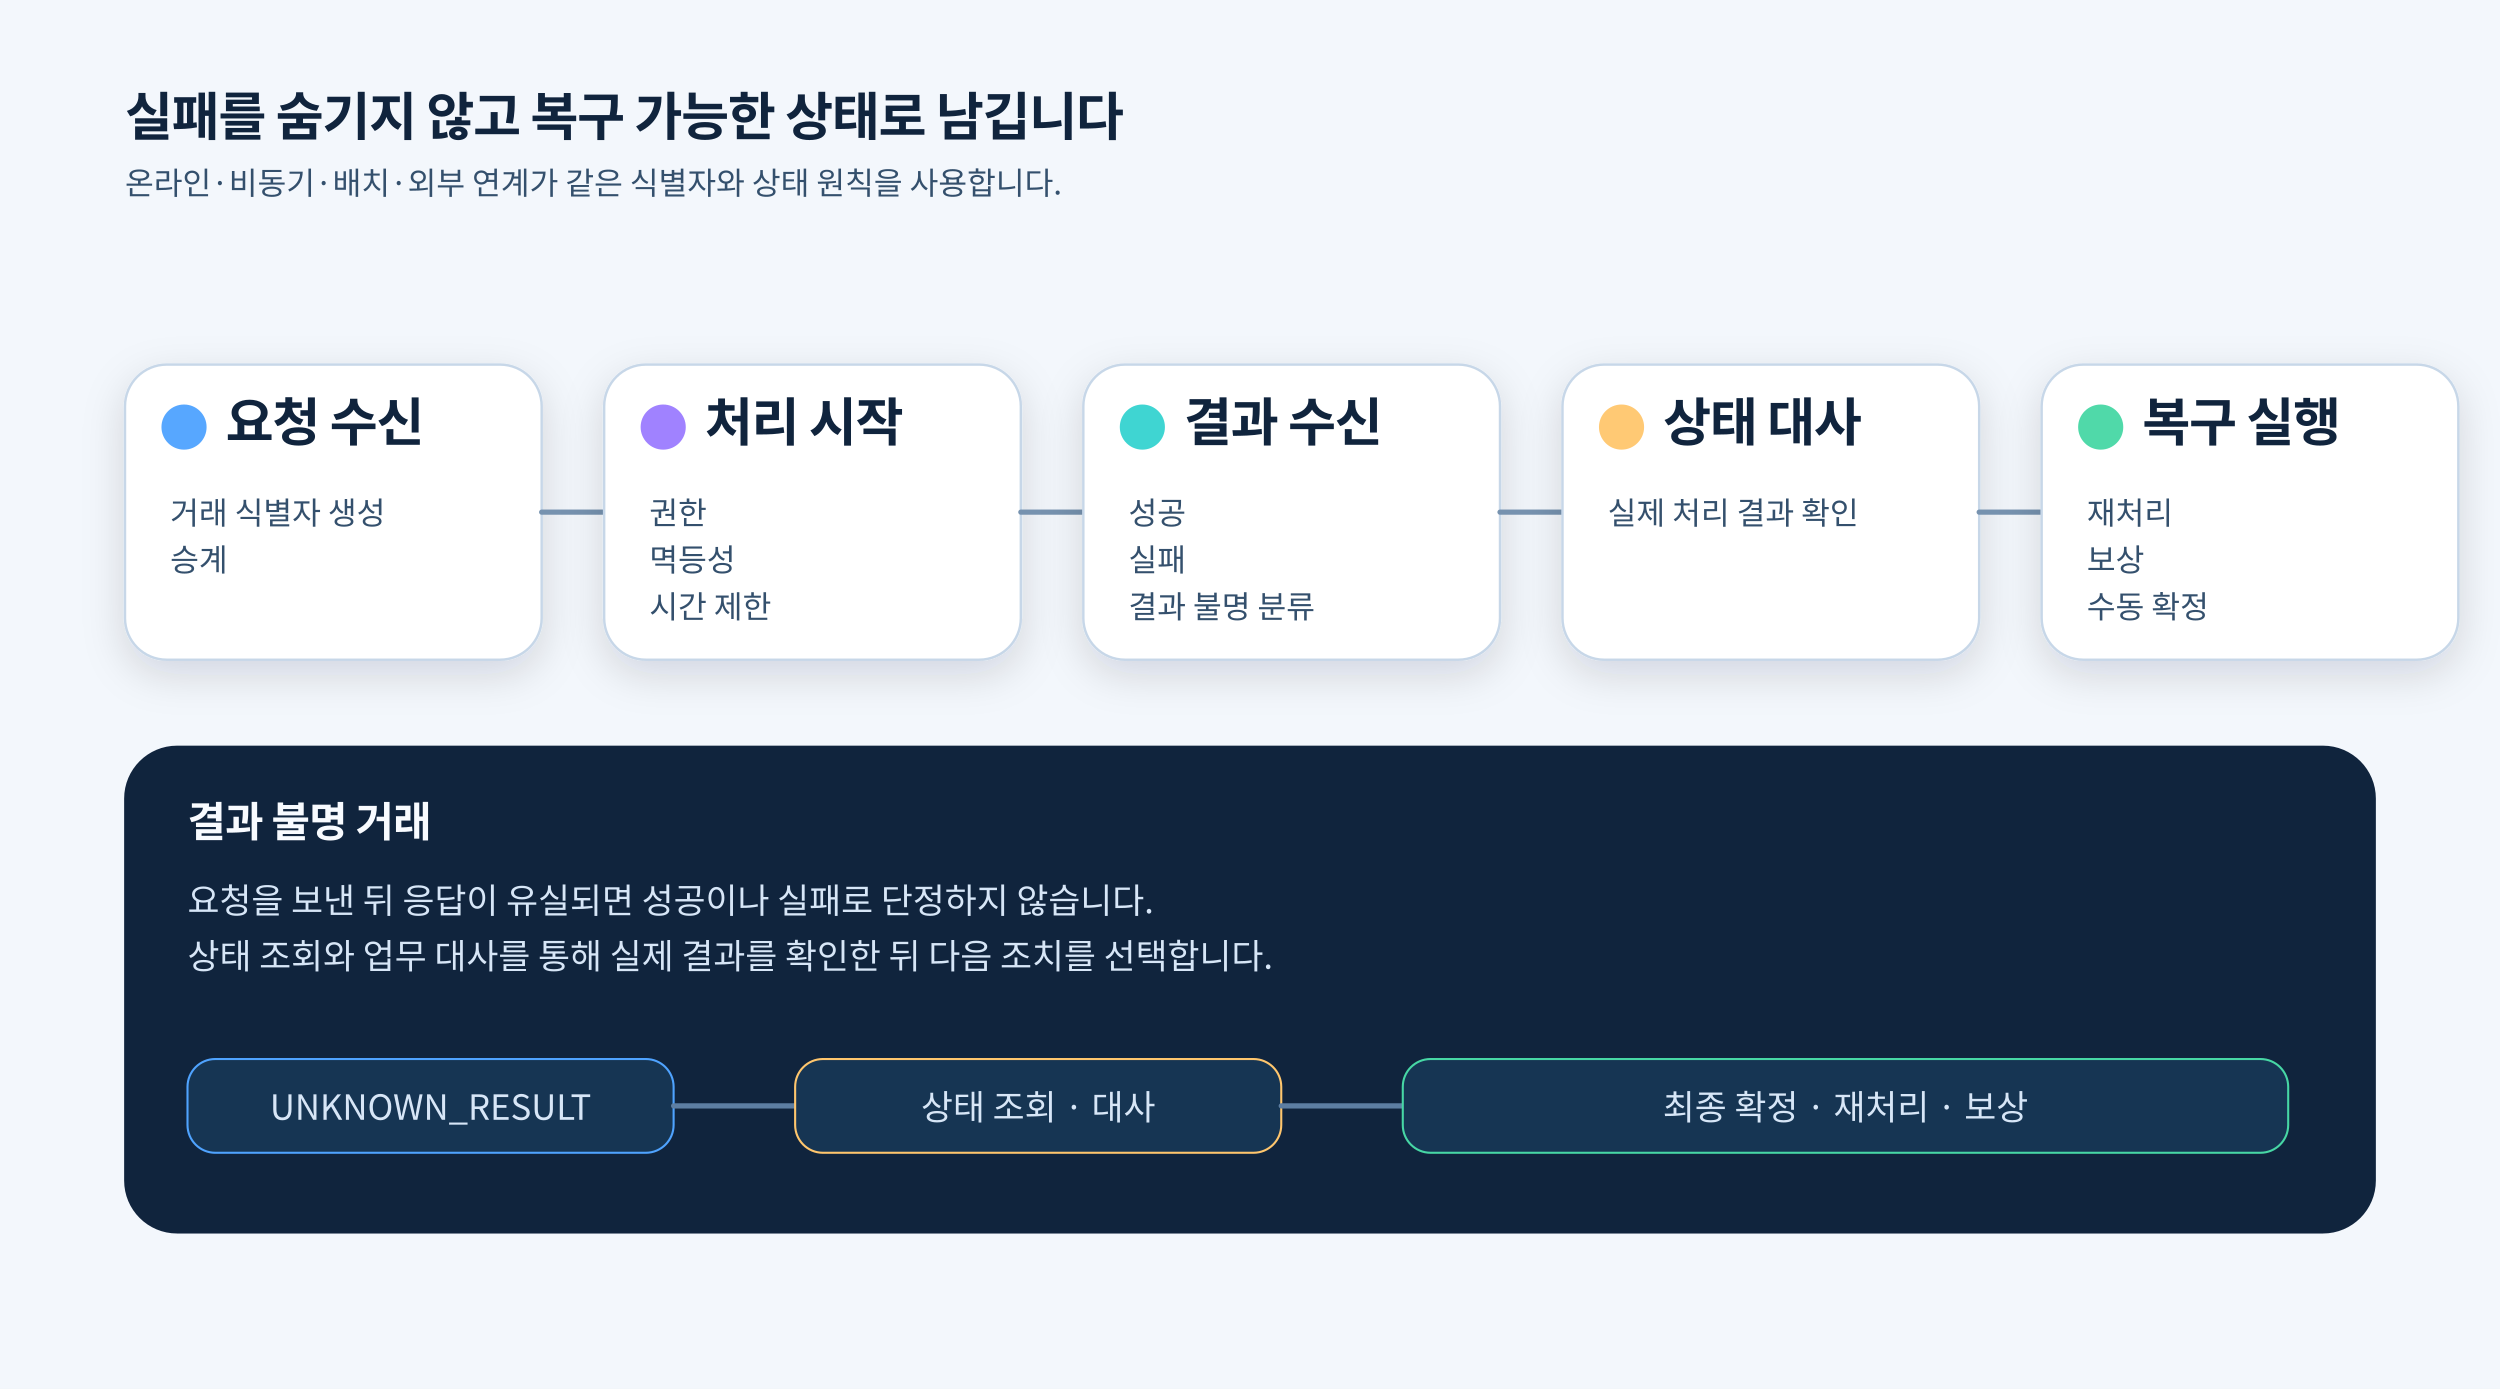
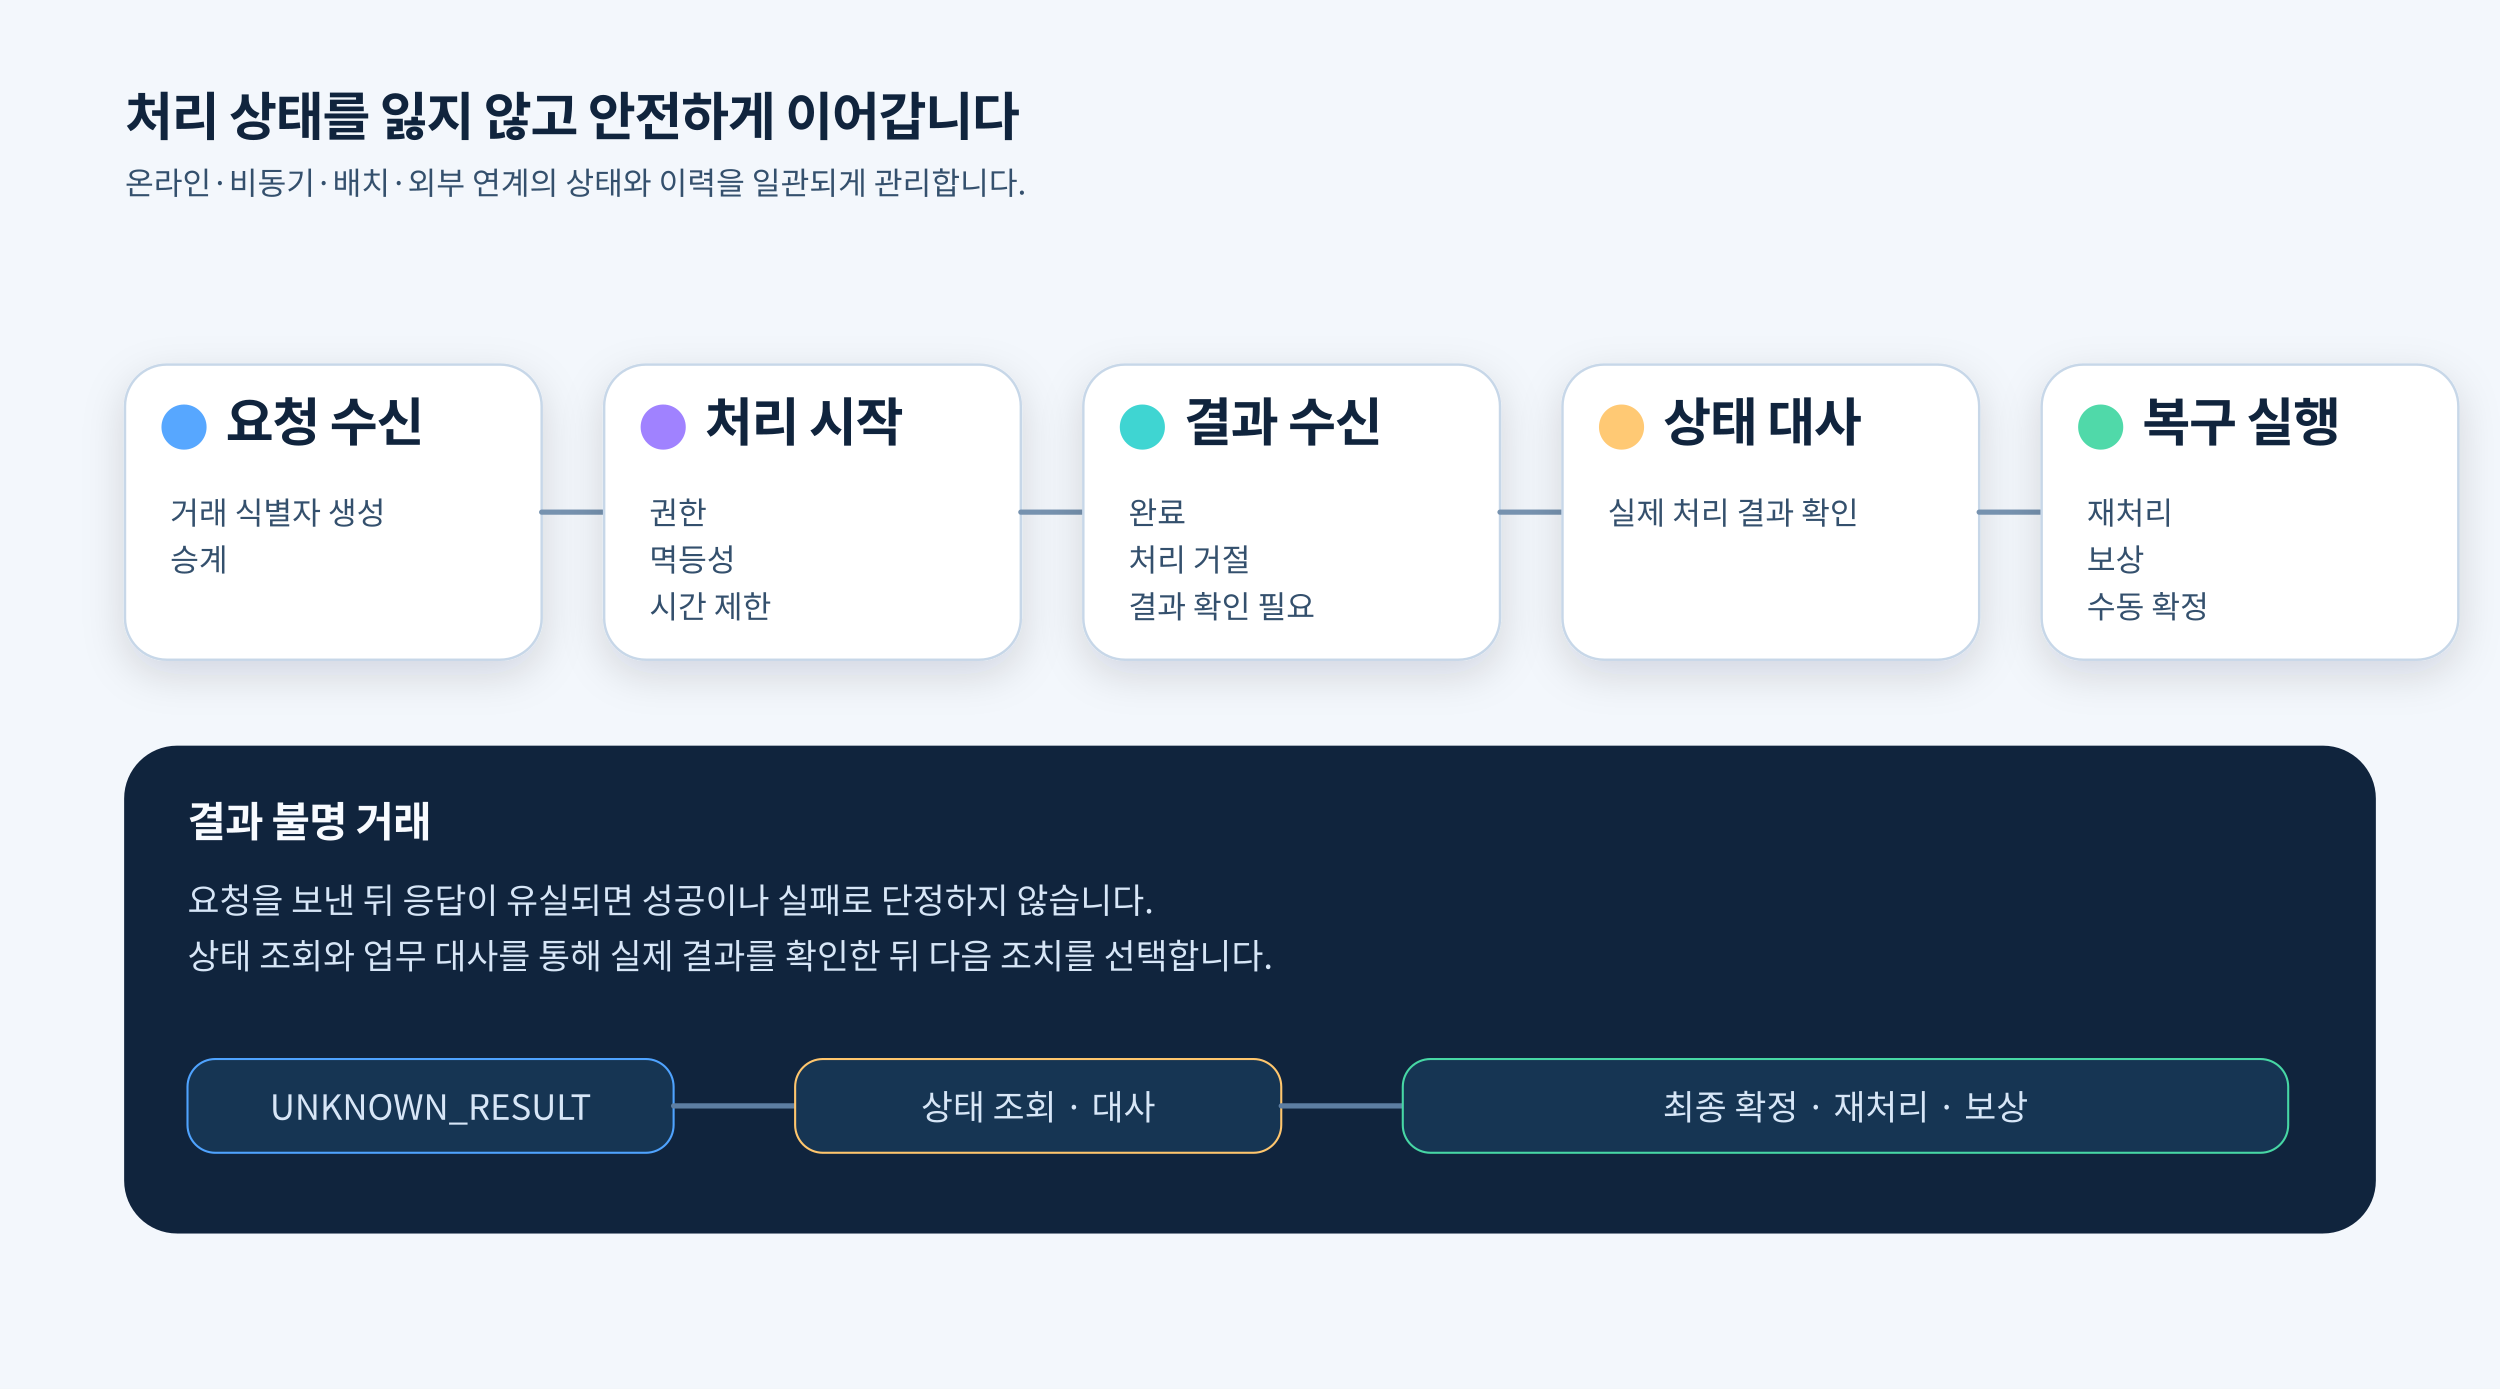
<svg xmlns="http://www.w3.org/2000/svg" width="1440" height="800" viewBox="0 0 1440 800" role="img" aria-labelledby="title desc">
  <defs>
    <linearGradient id="bg" x1="0" y1="0" x2="1" y2="1">
      <stop offset="0" stop-color="#06101D" />
      <stop offset="0.55" stop-color="#0A2038" />
      <stop offset="1" stop-color="#102E4D" />
    </linearGradient>
    <linearGradient id="accent" x1="0" y1="0" x2="1" y2="1">
      <stop offset="0" stop-color="#36D3D0" />
      <stop offset="0.5" stop-color="#4FA3FF" />
      <stop offset="1" stop-color="#9B7CFF" />
    </linearGradient>
    <linearGradient id="warm" x1="0" y1="0" x2="1" y2="1">
      <stop offset="0" stop-color="#FFC66D" />
      <stop offset="1" stop-color="#FF7A8A" />
    </linearGradient>
    <filter id="shadow" x="-30%" y="-30%" width="160%" height="160%">
      <feDropShadow dx="0" dy="18" stdDeviation="24" flood-color="#000" flood-opacity=".25" />
    </filter>
    <filter id="softShadow" x="-30%" y="-30%" width="160%" height="160%">
      <feDropShadow dx="0" dy="8" stdDeviation="12" flood-color="#00152A" flood-opacity=".14" />
    </filter>
  </defs>
  <style>
 text{font-family:'NanumGothic','Noto Sans CJK KR','Malgun Gothic','Apple SD Gothic Neo',sans-serif;}
 .h1{font-size:54px;font-weight:800;letter-spacing:-1.8px;fill:#F8FBFF}
 .h2{font-size:34px;font-weight:800;letter-spacing:-1px;fill:#F8FBFF}
 .h3{font-size:24px;font-weight:800;letter-spacing:-.4px;fill:#F8FBFF}
 .body{font-size:20px;font-weight:500;fill:#D7E6F7}
 .small{font-size:16px;font-weight:500;fill:#8FA9C6}
 .label{font-size:15px;font-weight:800;letter-spacing:1px;fill:#36D3D0}
 .darkh{font-size:30px;font-weight:800;letter-spacing:-.7px;fill:#10243D}
 .darkbody{font-size:18px;font-weight:500;fill:#34506D}
 .darksmall{font-size:15px;font-weight:500;fill:#607A96}
 .mono{font-family:'SFMono-Regular','Consolas','Liberation Mono',monospace;font-size:16px;fill:#D7E6F7}
 .chip{font-size:15px;font-weight:800;fill:#FFFFFF}
 .darkmodule{font-size:24px;font-weight:800;letter-spacing:-.4px;fill:#10243D}
</style>
  <rect x="0" y="0" width="1440" height="800" rx="0" fill="#F3F7FC" stroke="none" stroke-width="1.4" />
-   <text x="72" y="78" class="darkh" text-anchor="start">실패를 숨기지 않고 복구 가능한 상태로 남깁니다</text>
-   <text x="72" y="112" class="darkbody" text-anchor="start">온라인·비동기·배치·외부 연계가 같은 식별자와 상태 원칙을 사용합니다.</text>
+   <text x="72" y="78" class="darkh" text-anchor="start">처리 상태를 잃지 않고 안전하게 이어갑니다</text>
+   <text x="72" y="112" class="darkbody" text-anchor="start">온라인·비동기·배치·외부 연계의 상태와 이력을 일관되게 관리합니다.</text>
  <rect x="72" y="210" width="240" height="170" rx="24" fill="#FFFFFF" stroke="#C7D7E8" stroke-width="1.4" filter="url(#softShadow)" />
  <circle cx="106" cy="246" r="13" fill="#4FA3FF" opacity="0.95" />
  <text x="130" y="254" class="darkh" text-anchor="start">요청 수신</text>
  <text x="98" y="302" class="darkbody" text-anchor="start">
    <tspan x="98" dy="0">거래 식별자 생성</tspan>
    <tspan x="98" dy="27">승계</tspan>
  </text>
  <line x1="312" y1="295" x2="348" y2="295" stroke="#7692AF" stroke-width="3" stroke-linecap="round" />
  <rect x="348" y="210" width="240" height="170" rx="24" fill="#FFFFFF" stroke="#C7D7E8" stroke-width="1.4" filter="url(#softShadow)" />
  <circle cx="382" cy="246" r="13" fill="#9B7CFF" opacity="0.95" />
  <text x="406" y="254" class="darkh" text-anchor="start">처리 시작</text>
  <text x="374" y="302" class="darkbody" text-anchor="start">
    <tspan x="374" dy="0">권한</tspan>
    <tspan x="374" dy="27">멱등성</tspan>
    <tspan x="374" dy="27">시간 제한</tspan>
  </text>
  <line x1="588" y1="295" x2="624" y2="295" stroke="#7692AF" stroke-width="3" stroke-linecap="round" />
  <rect x="624" y="210" width="240" height="170" rx="24" fill="#FFFFFF" stroke="#C7D7E8" stroke-width="1.4" filter="url(#softShadow)" />
  <circle cx="658" cy="246" r="13" fill="#36D3D0" opacity="0.95" />
  <text x="682" y="254" class="darkh" text-anchor="start">결과 수신</text>
  <text x="650" y="302" class="darkbody" text-anchor="start">
-     <tspan x="650" dy="0">성공</tspan>
-     <tspan x="650" dy="27">실패</tspan>
-     <tspan x="650" dy="27">결과 불명 분류</tspan>
+     <tspan x="650" dy="0">완료</tspan>
+     <tspan x="650" dy="27">처리 거절</tspan>
+     <tspan x="650" dy="27">결과 확인 필요</tspan>
  </text>
  <line x1="864" y1="295" x2="900" y2="295" stroke="#7692AF" stroke-width="3" stroke-linecap="round" />
  <rect x="900" y="210" width="240" height="170" rx="24" fill="#FFFFFF" stroke="#C7D7E8" stroke-width="1.4" filter="url(#softShadow)" />
  <circle cx="934" cy="246" r="13" fill="#FFC66D" opacity="0.95" />
  <text x="958" y="254" class="darkh" text-anchor="start">상태 대사</text>
  <text x="926" y="302" class="darkbody" text-anchor="start">
    <tspan x="926" dy="0">실제 처리 결과 확인</tspan>
  </text>
  <line x1="1140" y1="295" x2="1176" y2="295" stroke="#7692AF" stroke-width="3" stroke-linecap="round" />
  <rect x="1176" y="210" width="240" height="170" rx="24" fill="#FFFFFF" stroke="#C7D7E8" stroke-width="1.4" filter="url(#softShadow)" />
  <circle cx="1210" cy="246" r="13" fill="#47D7A5" opacity="0.95" />
  <text x="1234" y="254" class="darkh" text-anchor="start">복구 실행</text>
  <text x="1202" y="302" class="darkbody" text-anchor="start">
    <tspan x="1202" dy="0">재처리</tspan>
    <tspan x="1202" dy="27">보상</tspan>
    <tspan x="1202" dy="27">수동 확정</tspan>
  </text>
  <rect x="72" y="430" width="1296" height="280" rx="30" fill="#10243D" stroke="#10243D" stroke-width="1" />
  <text x="108" y="482" class="h3" text-anchor="start">결과 불명 거래</text>
  <text x="108" y="526" class="body" text-anchor="start">
    <tspan x="108" dy="0">요청을 보낸 뒤 응답이 유실되면 성공이나 실패로 단정하지 않습니다.</tspan>
    <tspan x="108" dy="32">상태 조회와 업무 대사를 통해 실제 결과를 확인한 뒤 다음 조치를 선택합니다.</tspan>
  </text>
  <rect x="108" y="610" width="280" height="54" rx="16" fill="#163553" stroke="#4FA3FF" stroke-width="1.2" />
  <text x="248" y="645" class="body" text-anchor="middle">UNKNOWN_RESULT</text>
  <line x1="388" y1="637" x2="458" y2="637" stroke="#5D7EA2" stroke-width="3" stroke-linecap="round" />
  <rect x="458" y="610" width="280" height="54" rx="16" fill="#163553" stroke="#FFC66D" stroke-width="1.2" />
  <text x="598" y="645" class="body" text-anchor="middle">상태 조회 · 대사</text>
  <line x1="738" y1="637" x2="808" y2="637" stroke="#5D7EA2" stroke-width="3" stroke-linecap="round" />
  <rect x="808" y="610" width="510" height="54" rx="16" fill="#163553" stroke="#47D7A5" stroke-width="1.2" />
  <text x="1063" y="645" class="body" text-anchor="middle">최종 확정 · 재처리 · 보상</text>
</svg>
